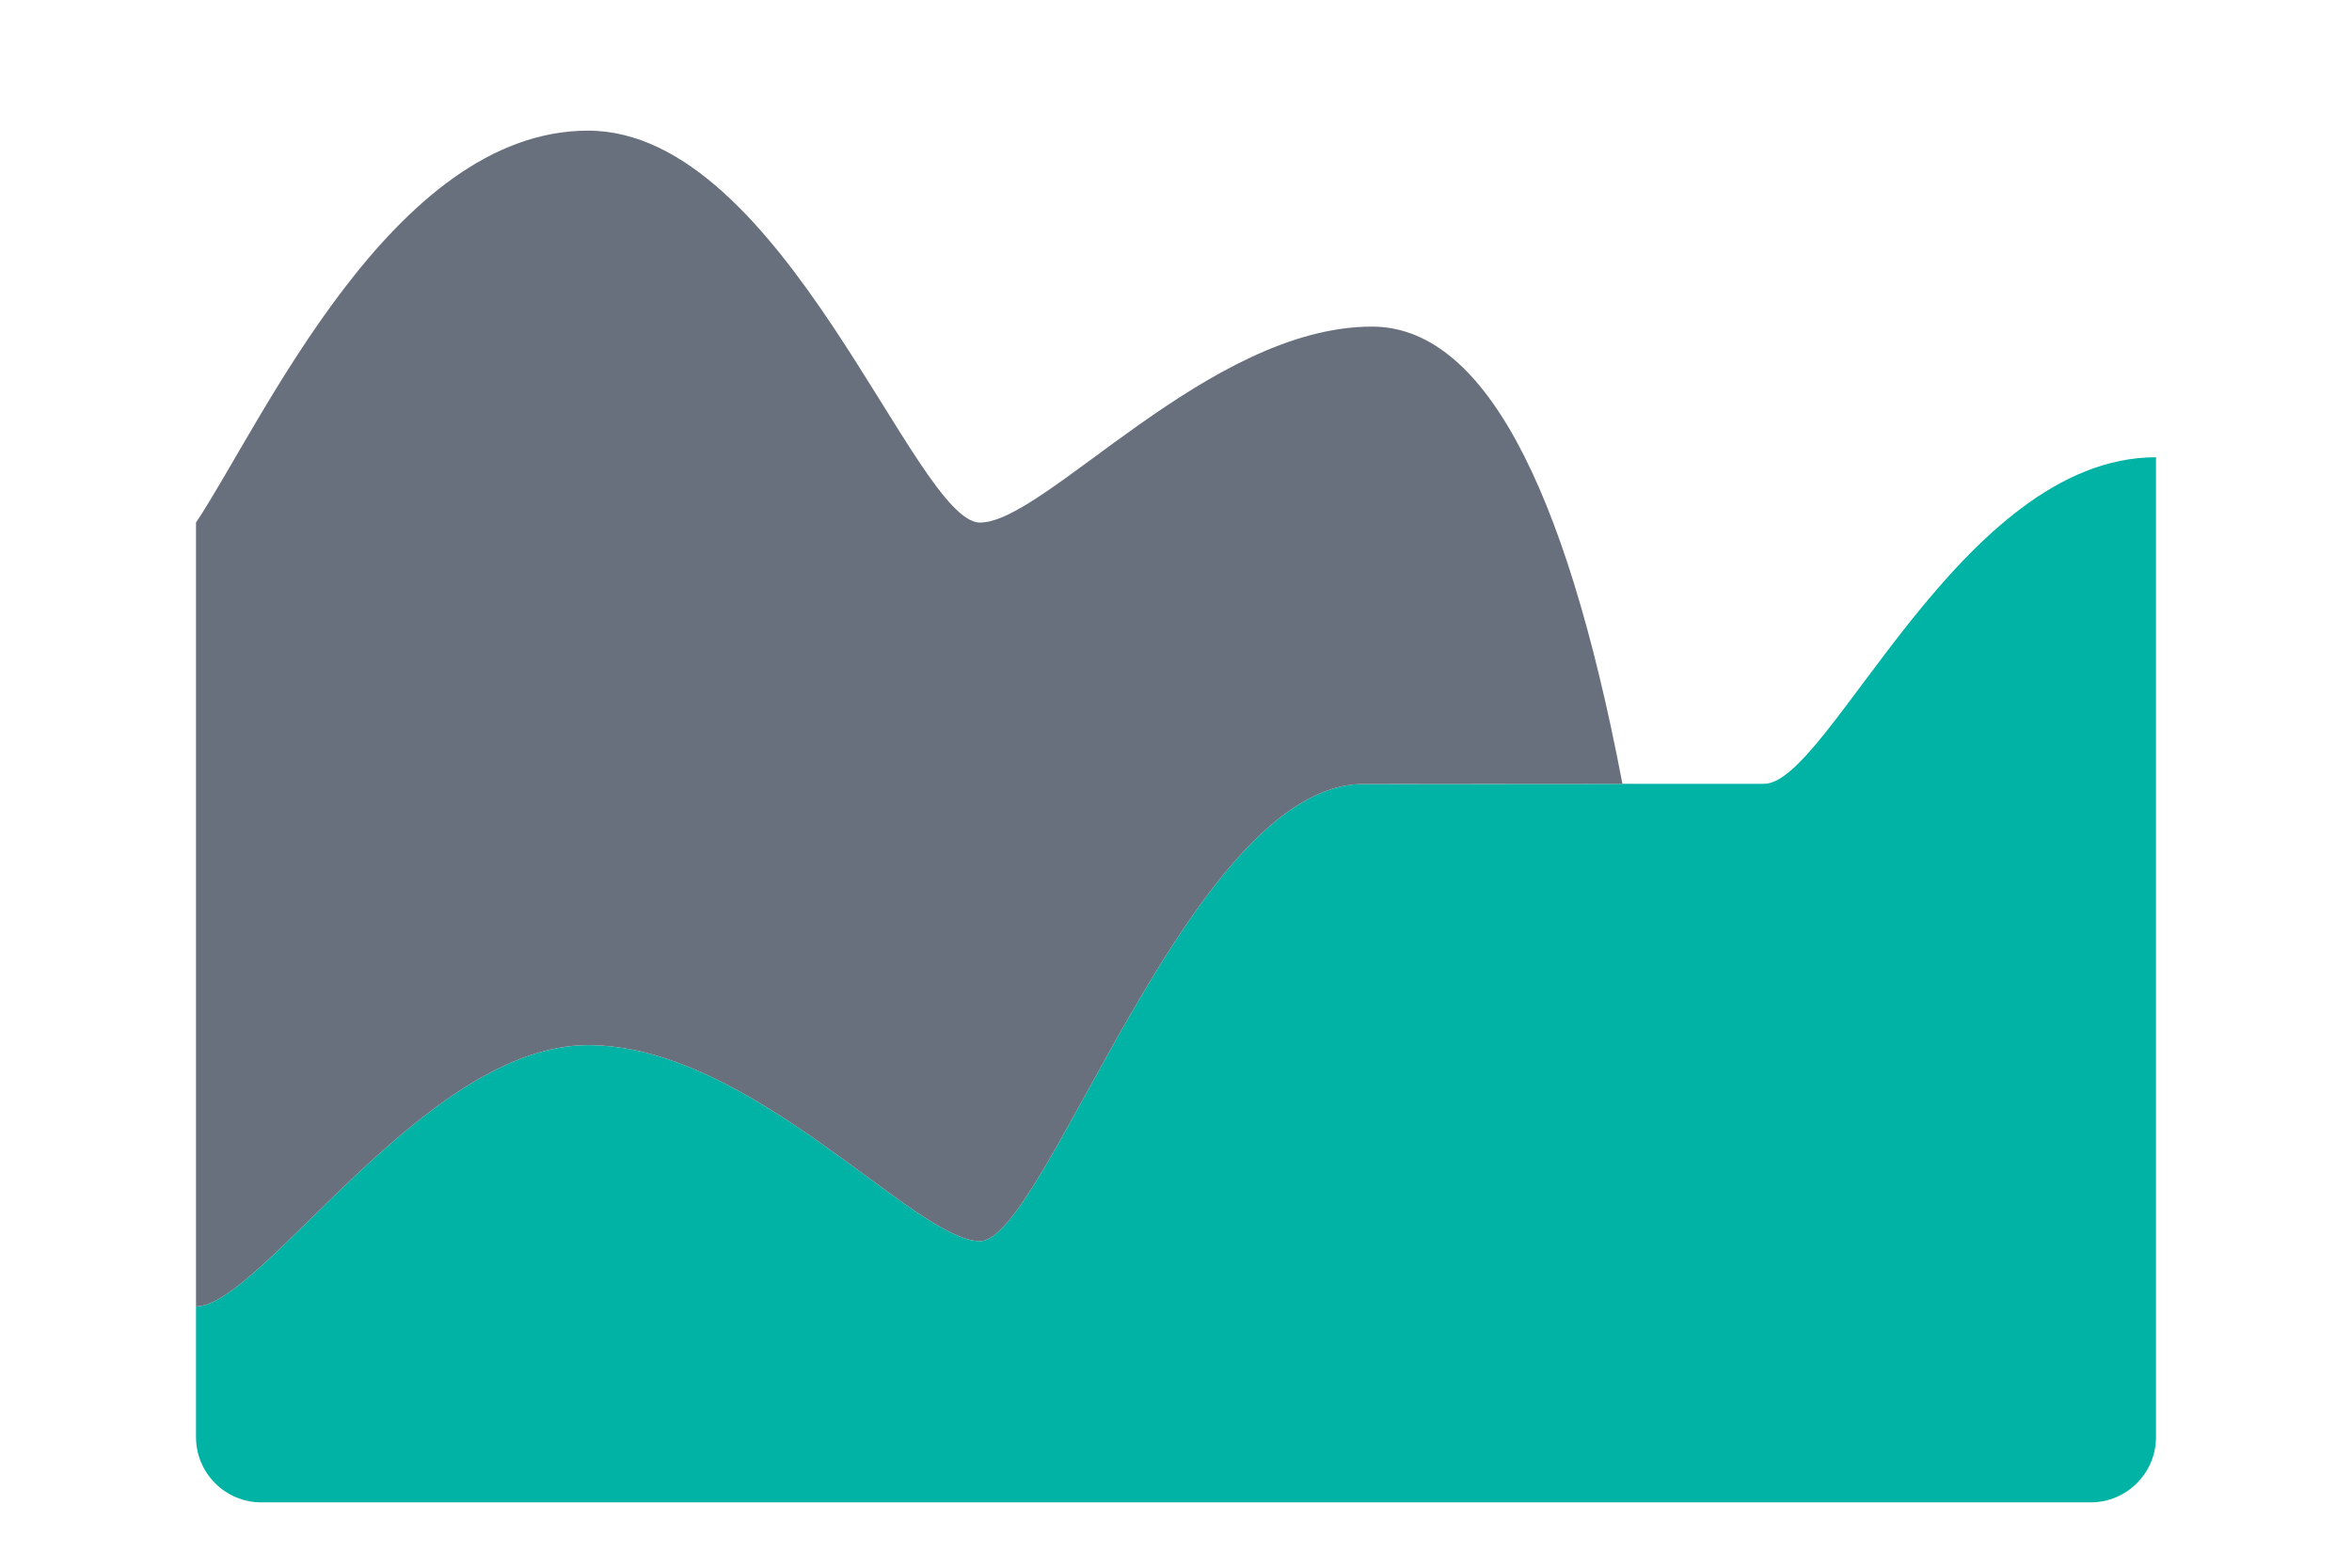
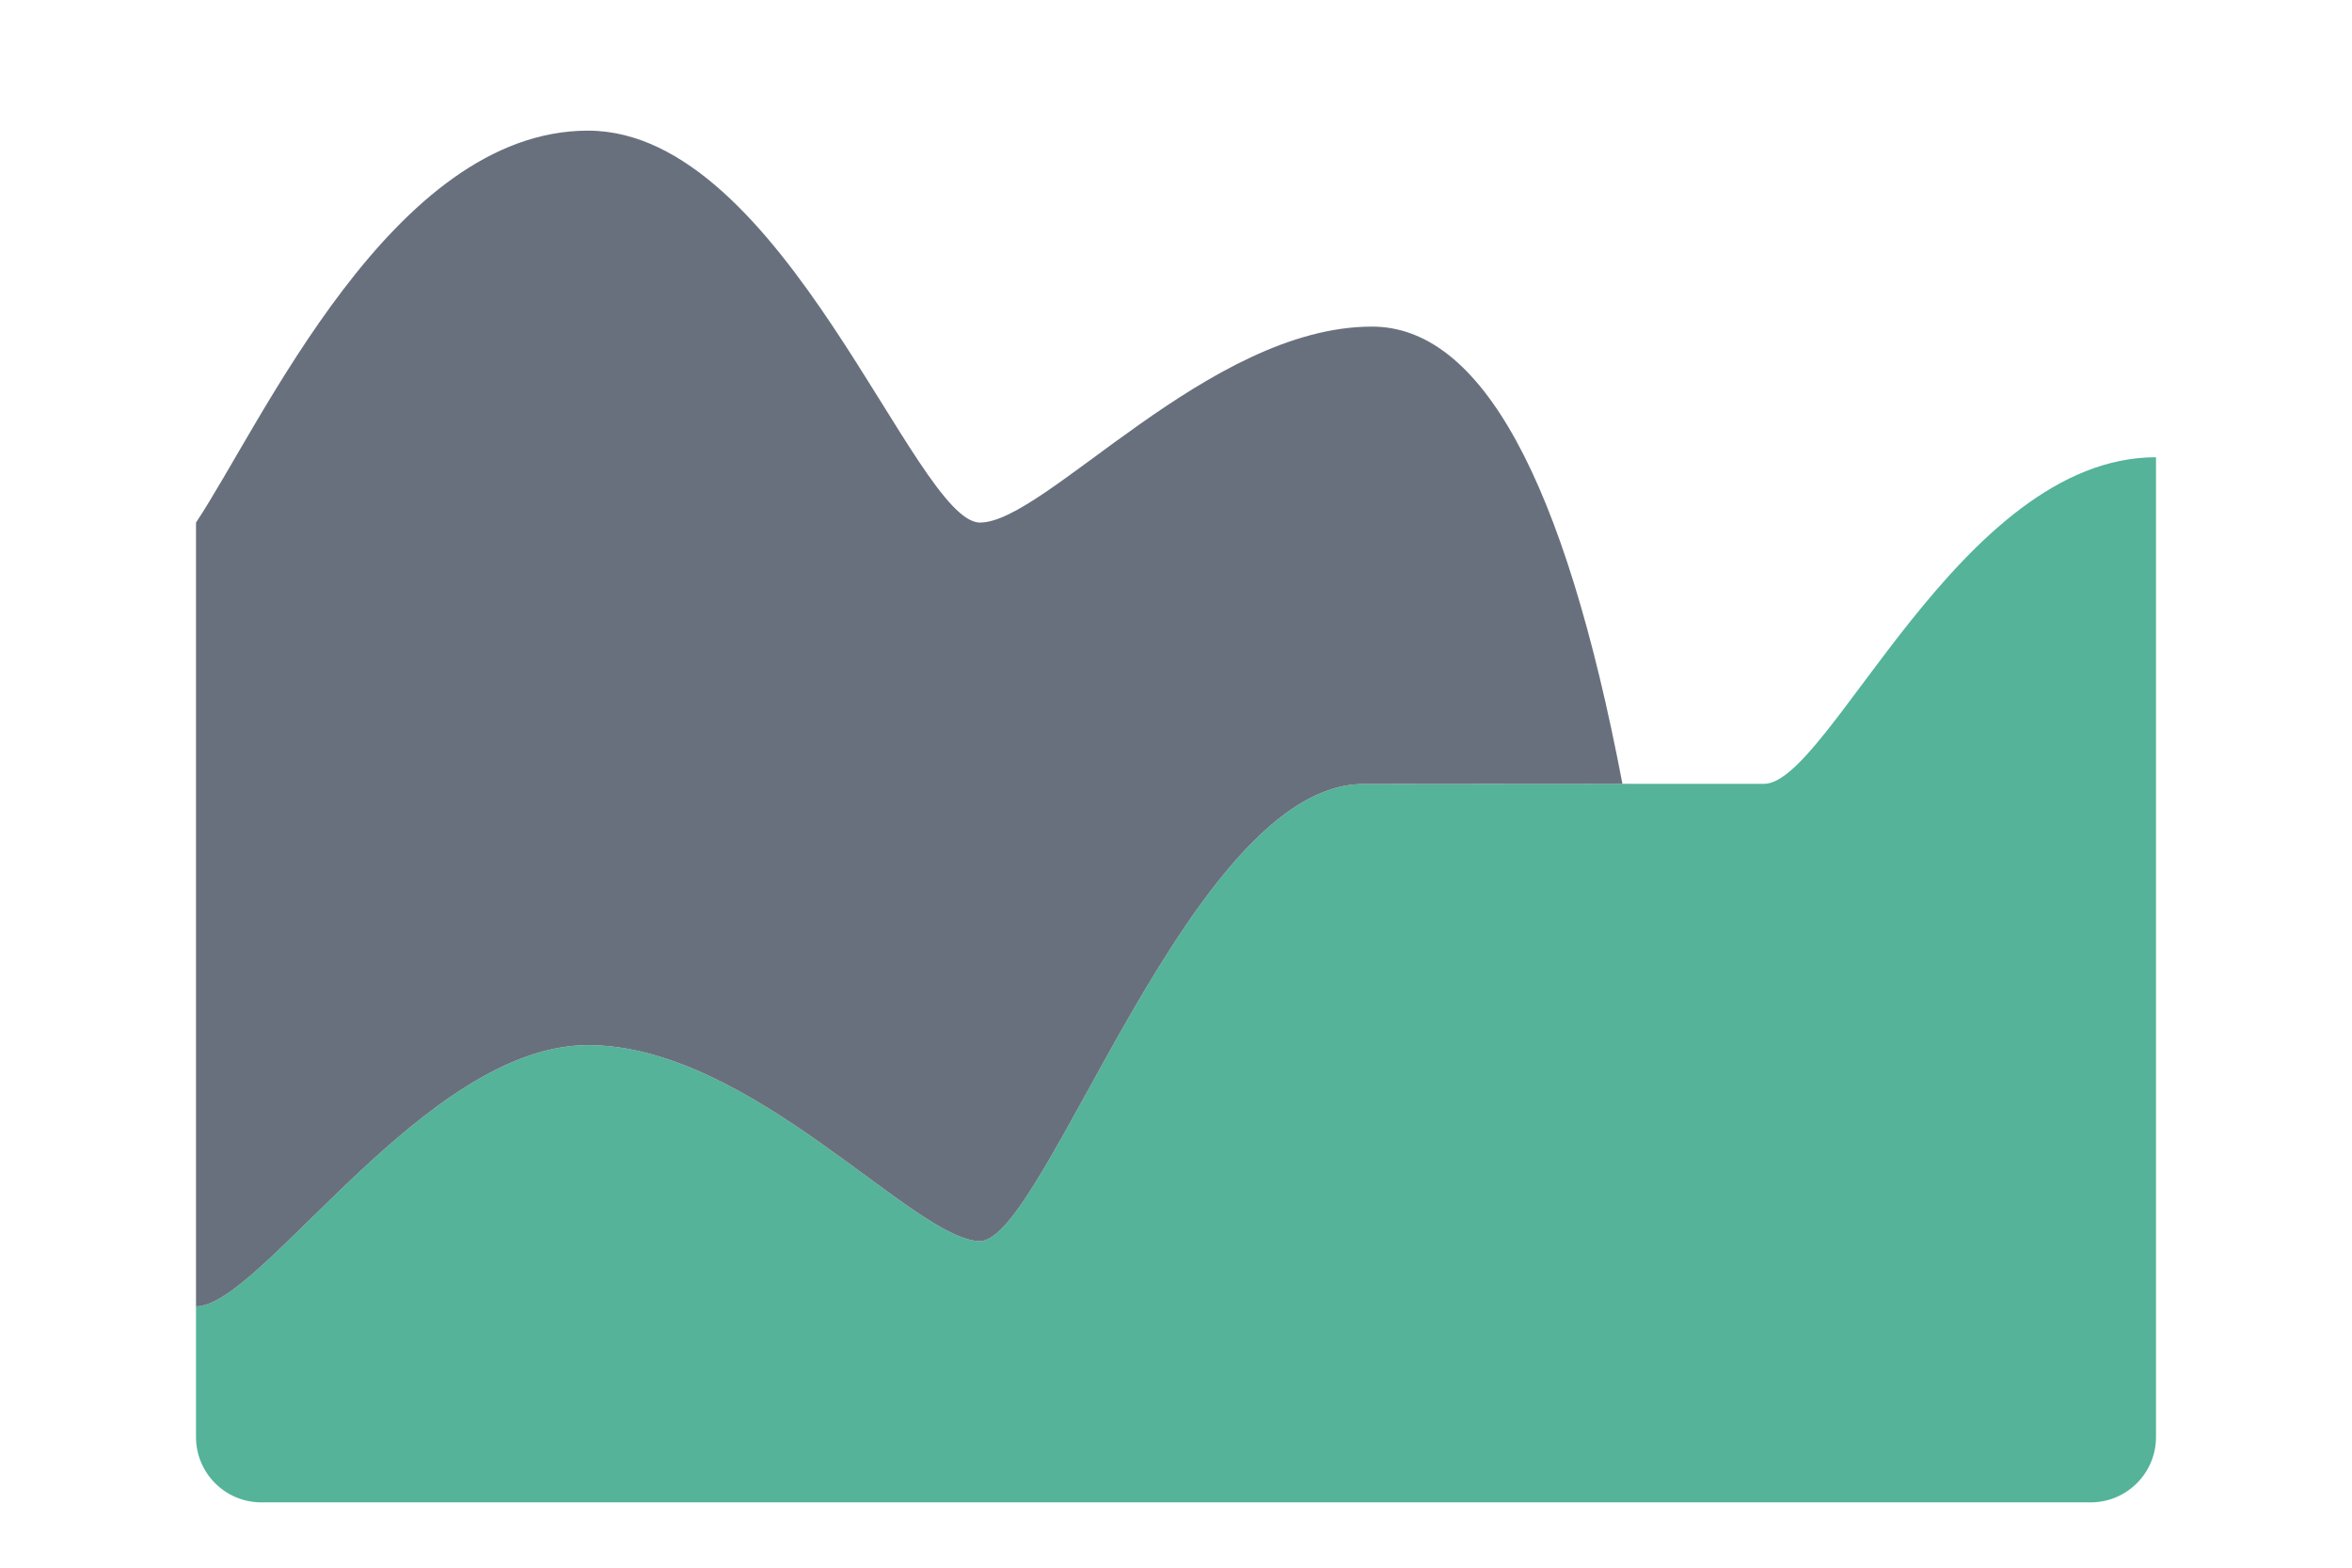
<svg xmlns="http://www.w3.org/2000/svg" width="36" height="24" viewBox="0 0 36 24">
  <g fill="none" fill-rule="evenodd">
-     <path fill="#00B3A4" fill-rule="nonzero" d="M33,7 L33,22 C33,22.552 32.552,23 32,23 L4,23 C3.448,23 3,22.552 3,22 L3,20 C4,20 6.5,16 9,16 C11.5,16 14,19 15,19 C16,19 18.23,12.006 20.865,12.003 C23.5,12 26,12 27,12 C28,12 30,7 33,7 Z" />
+     <path fill="#54B399" fill-rule="nonzero" d="M33,7 L33,22 C33,22.552 32.552,23 32,23 L4,23 C3.448,23 3,22.552 3,22 L3,20 C4,20 6.5,16 9,16 C11.5,16 14,19 15,19 C16,19 18.23,12.006 20.865,12.003 C23.5,12 26,12 27,12 C28,12 30,7 33,7 Z" />
    <path fill="#69707D" fill-rule="nonzero" d="M9,2 C12,2 14,8 15,8 C16,8 18.5,5 21,5 C22.667,5 23.944,7.333 24.833,11.999 L25.142,12 C24.129,12 22.872,12.001 21.549,12.002 L20.865,12.003 C18.23,12.006 16,19 15,19 C14,19 11.5,16 9,16 C6.5,16 4,20 3,20 L3,20 L3,8 C4,6.5 6,2 9,2 Z" />
  </g>
</svg>
